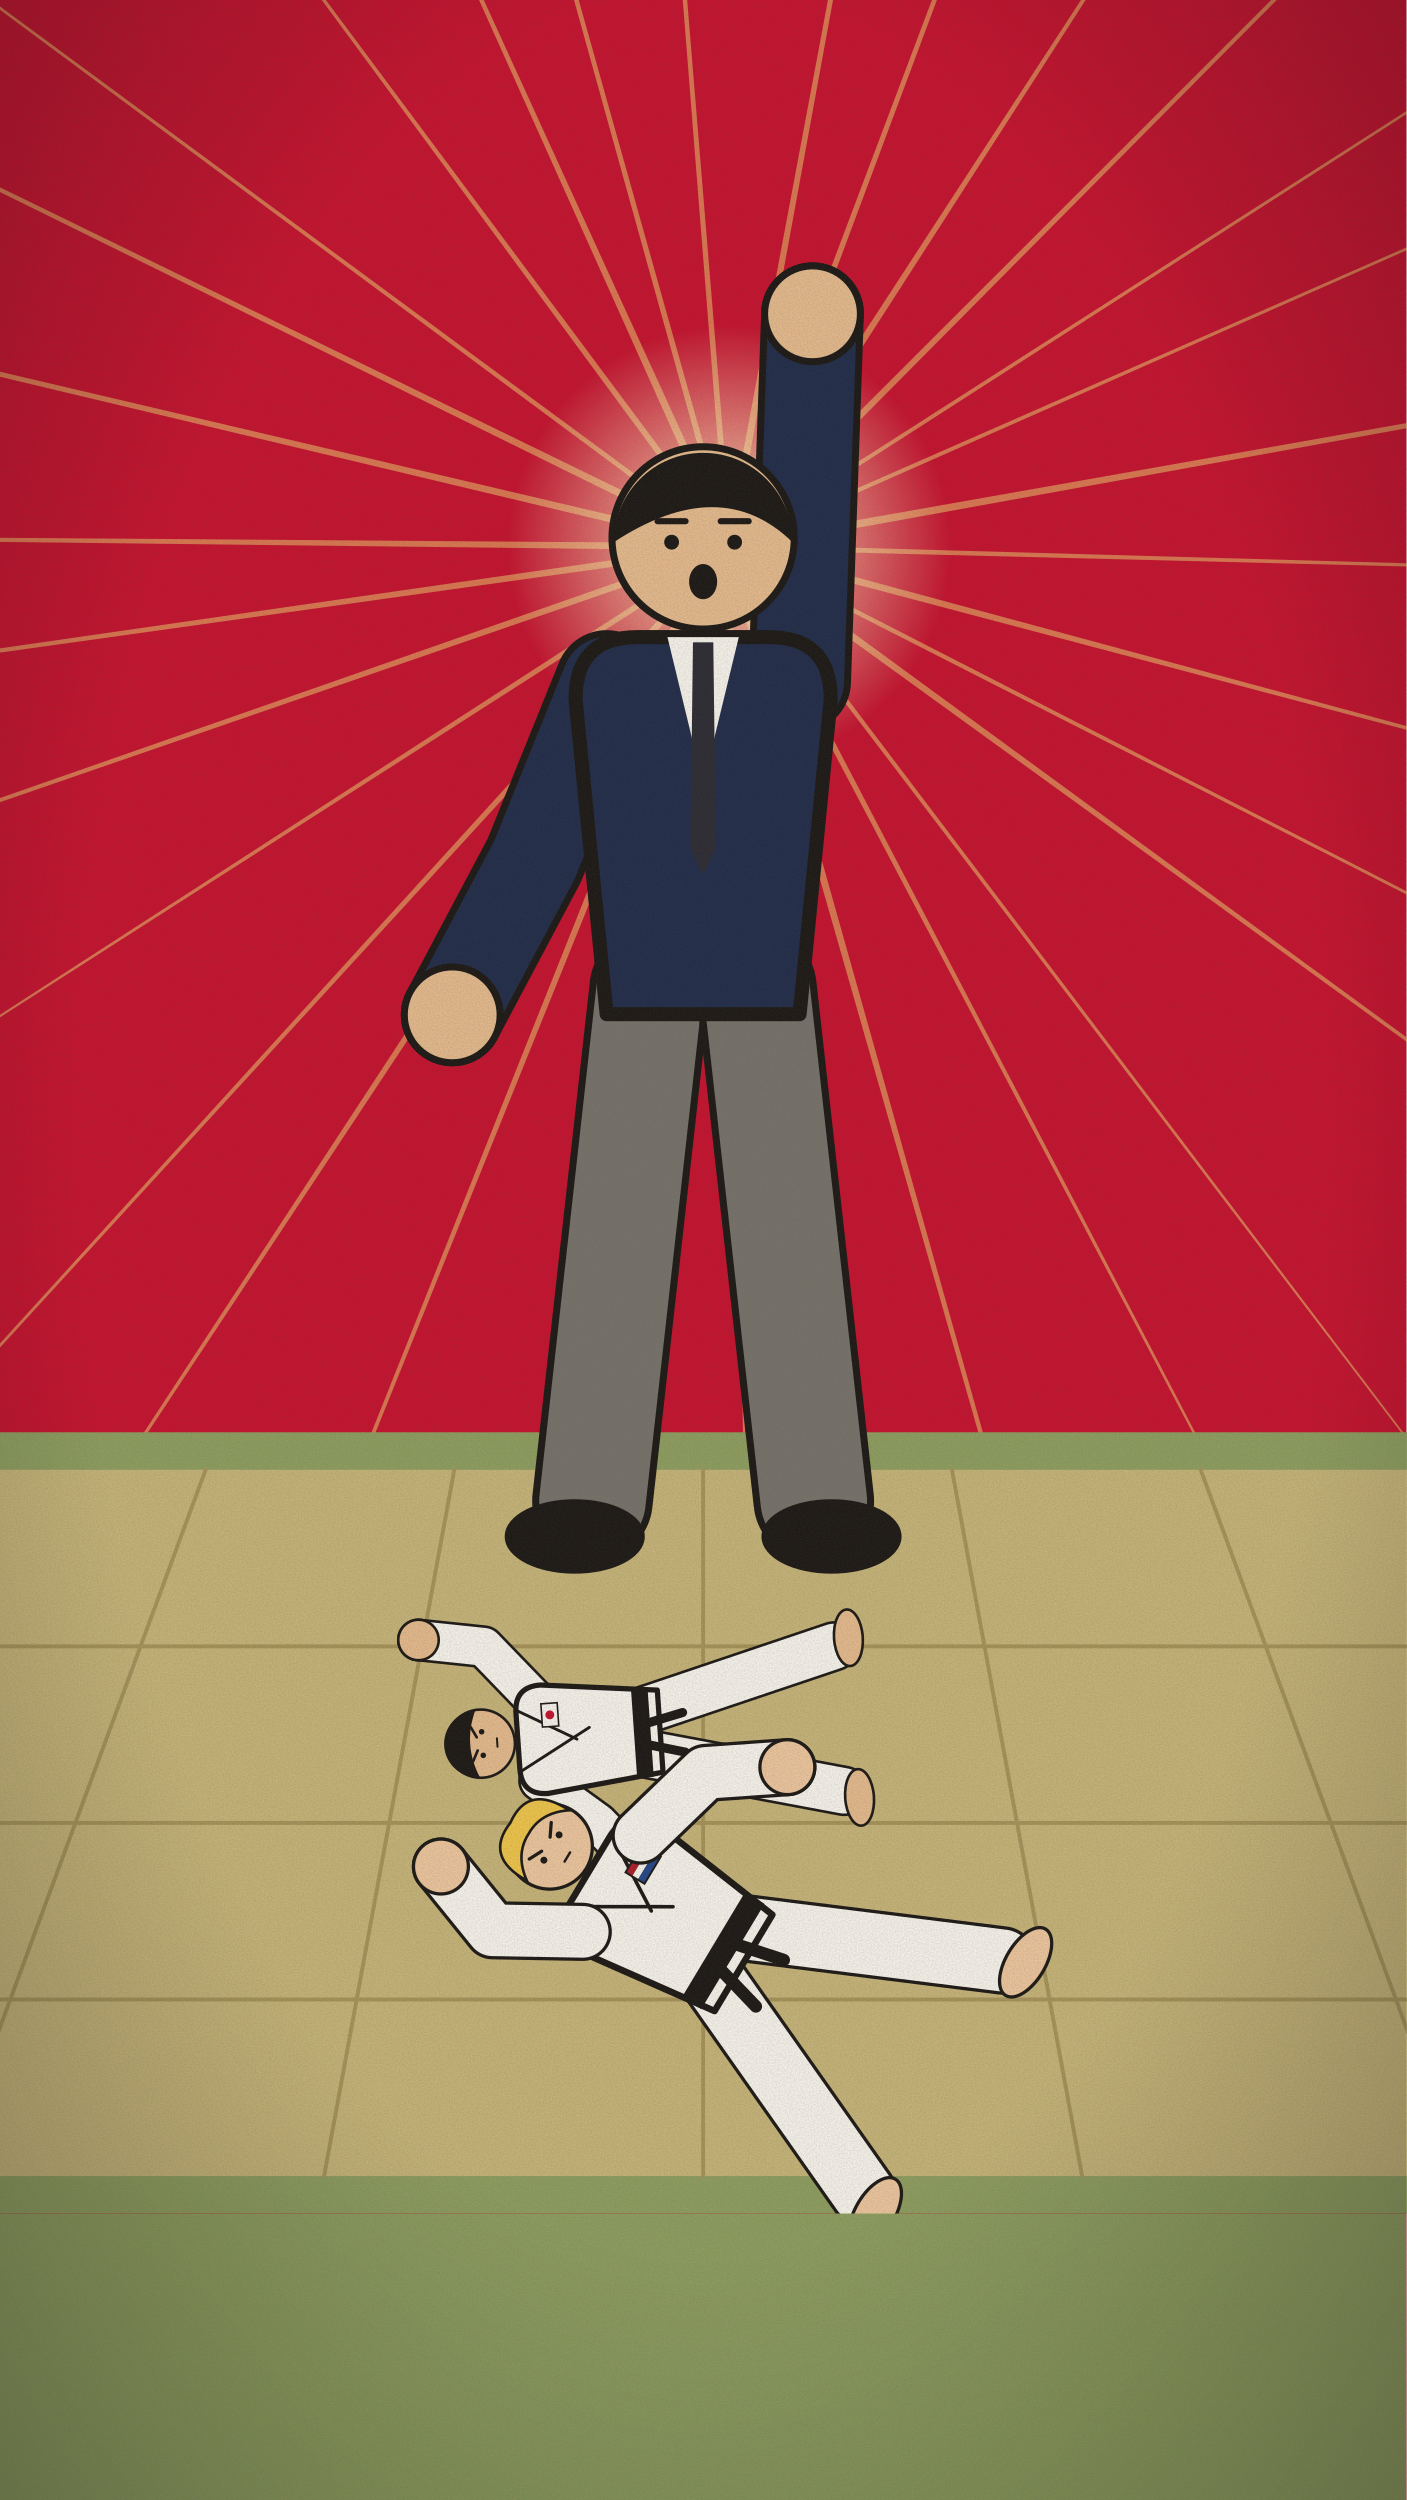
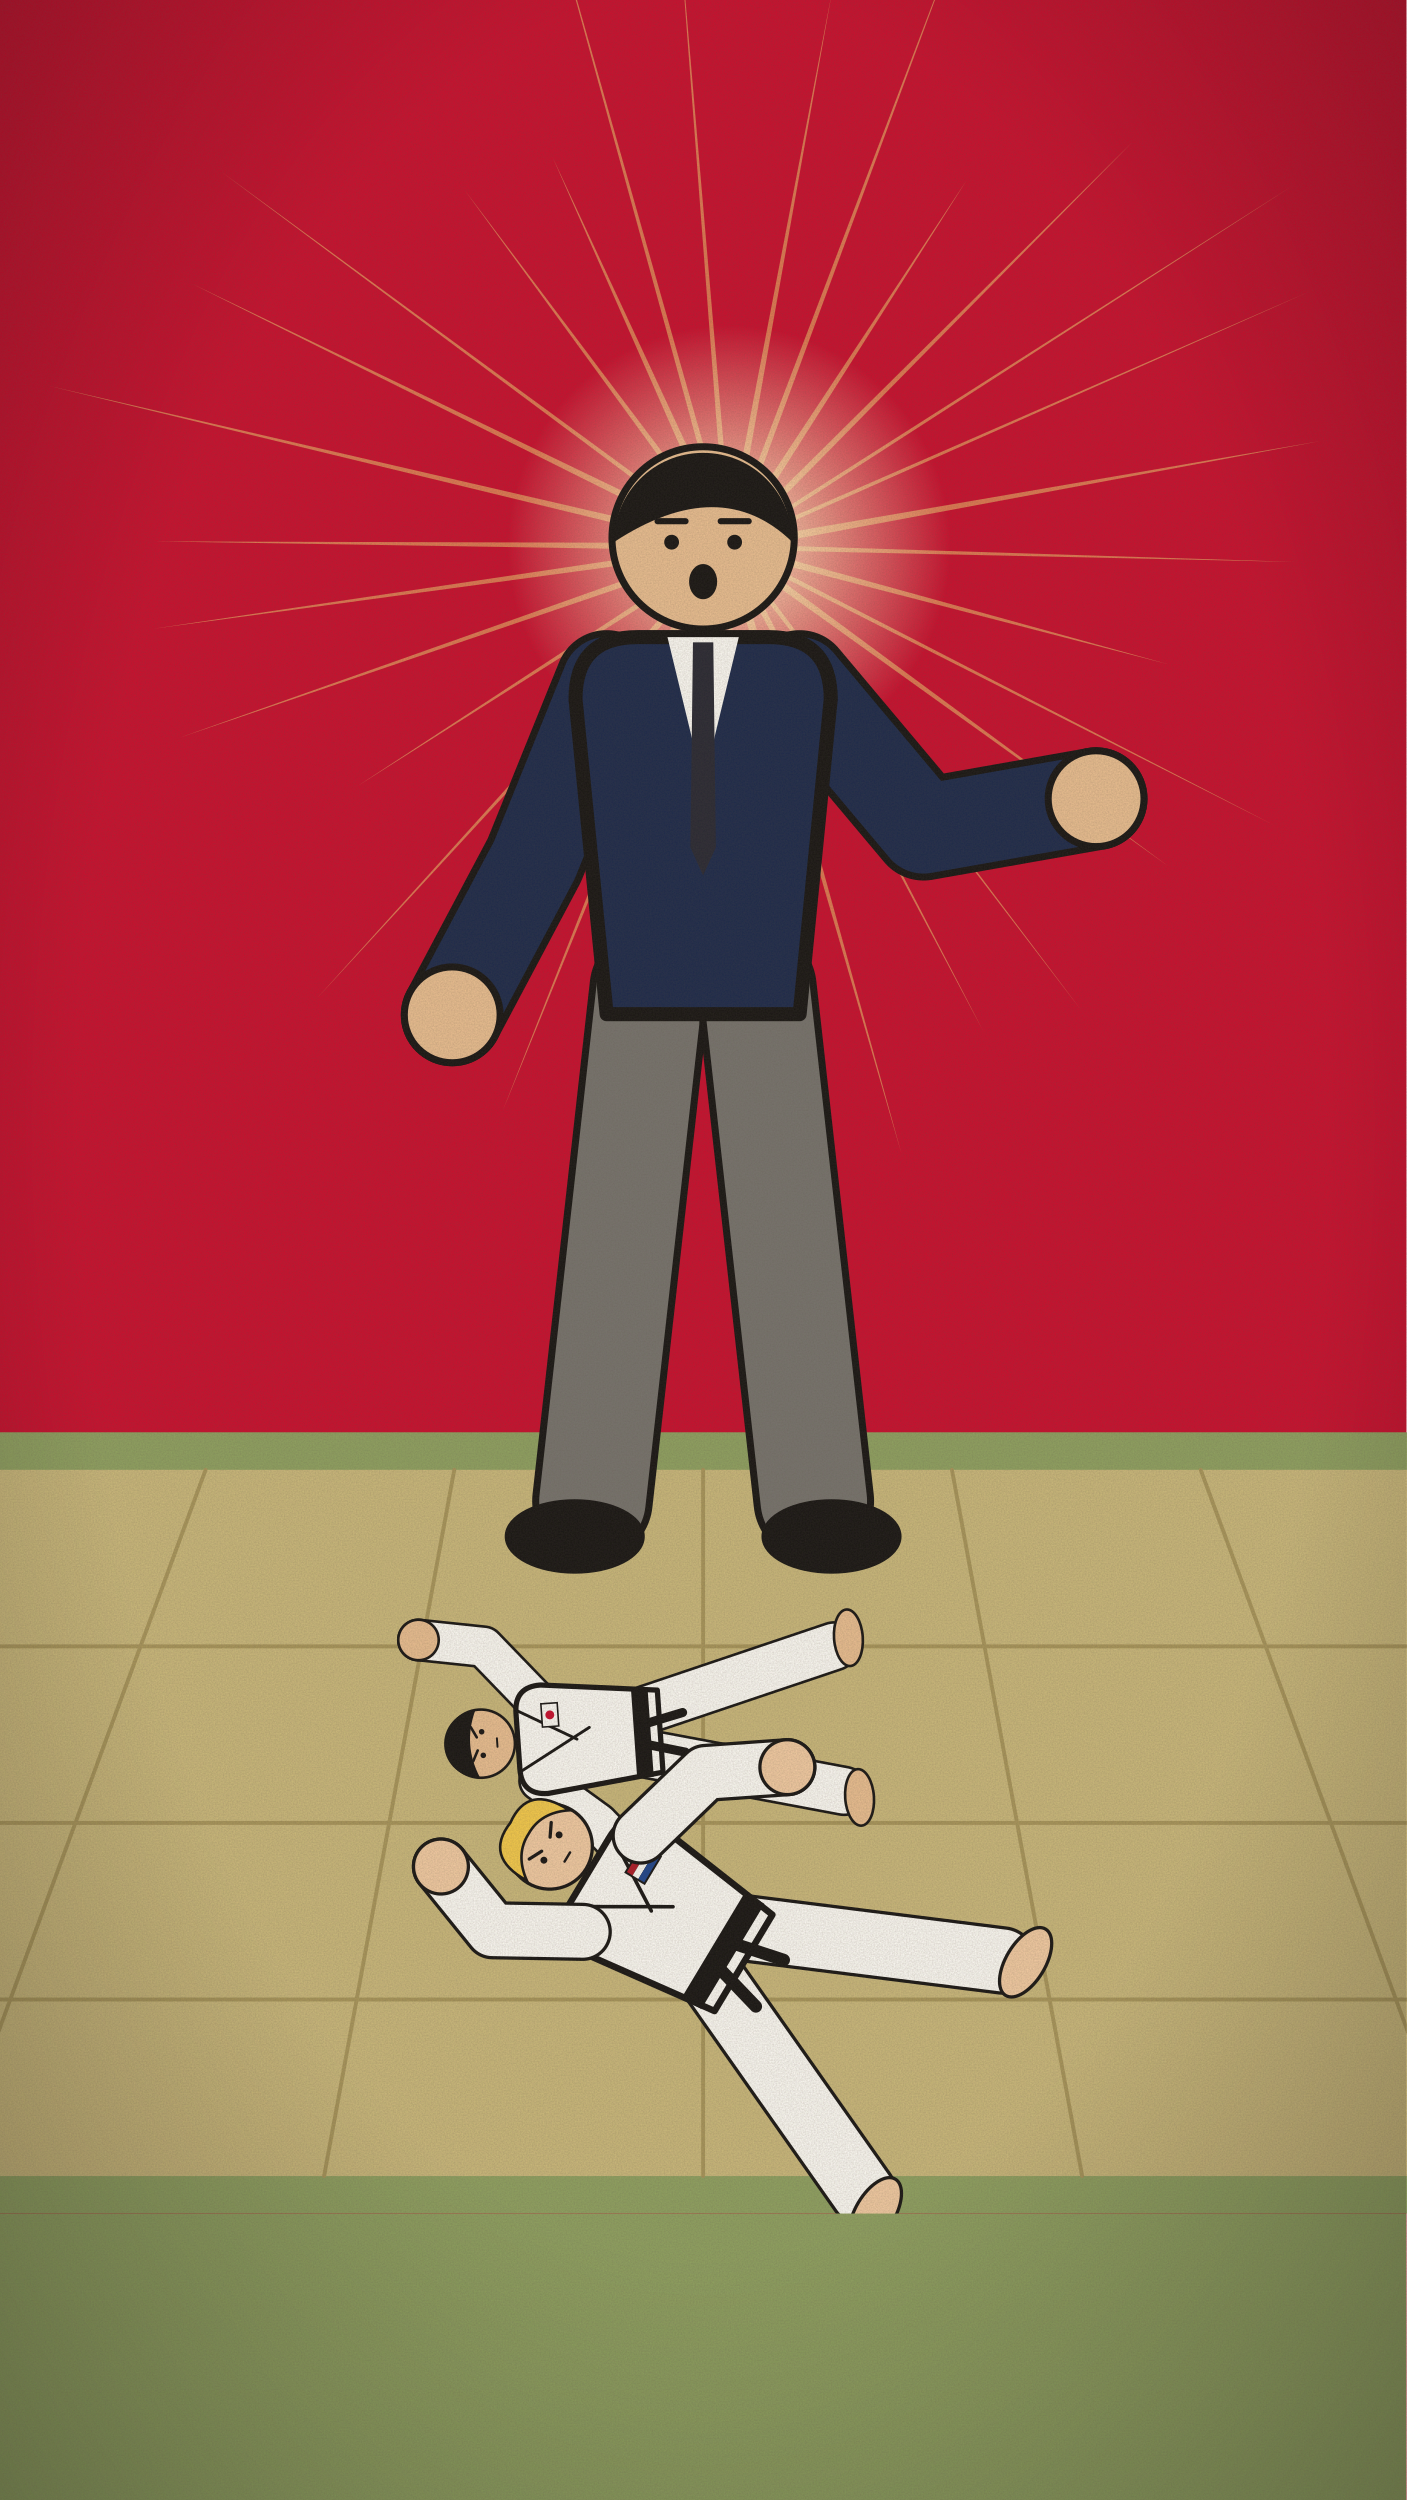
<svg xmlns="http://www.w3.org/2000/svg" viewBox="0 0 1080 1920" width="1080" height="1920">
  <defs>
    <filter id="grain" x="0" y="0" width="100%" height="100%">
      <feTurbulence type="fractalNoise" baseFrequency="0.85" numOctaves="2" seed="7" result="n" />
      <feColorMatrix type="matrix" values="0 0 0 0 0.1  0 0 0 0 0.08  0 0 0 0 0.06  0 0 0 0.22 0" />
    </filter>
    <radialGradient id="vignette" cx="50%" cy="45%" r="75%">
      <stop offset="60%" stop-color="#000" stop-opacity="0" />
      <stop offset="100%" stop-color="#000" stop-opacity="0.28" />
    </radialGradient>
    <radialGradient id="spot" cx="50%" cy="0%" r="100%">
      <stop offset="0%" stop-color="#fff6d8" stop-opacity="0.85" />
      <stop offset="100%" stop-color="#fff6d8" stop-opacity="0" />
    </radialGradient>
    <radialGradient id="glow" cx="50%" cy="50%" r="50%">
      <stop offset="0%" stop-color="#fff3c4" stop-opacity="1" />
      <stop offset="100%" stop-color="#fff3c4" stop-opacity="0" />
    </radialGradient>
  </defs>
  <rect width="1080" height="1920" fill="#c8102e" />
  <rect x="0" y="0" width="1080" height="1920" fill="#c8102e" />
-   <polygon points="590,418.8 1866.1,454.7 589.9,422.8" fill="#f0cd6e" opacity="0.55" />
-   <polygon points="589.6,425 1571.1,690.3 588.1,430.4" fill="#f0cd6e" opacity="0.55" />
-   <polygon points="587.5,432 1814.9,1061 585.8,435.3" fill="#f0cd6e" opacity="0.55" />
-   <polygon points="585.8,435.3 1571.8,1155.9 582.5,439.8" fill="#f0cd6e" opacity="0.55" />
-   <polygon points="579.6,442.7 1371.3,1487.6 576.7,444.9" fill="#f0cd6e" opacity="0.55" />
-   <polygon points="576,445.4 1146.1,1537.1 571.8,447.6" fill="#f0cd6e" opacity="0.55" />
-   <polygon points="571.2,447.8 957.1,1818.6 565.1,449.6" fill="#f0cd6e" opacity="0.55" />
-   <polygon points="562,449.9 584.8,1896.4 559,450" fill="#f0cd6e" opacity="0.55" />
-   <polygon points="558.7,450 450.4,1412.8 554.7,449.5" fill="#f0cd6e" opacity="0.55" />
-   <polygon points="551.6,448.8 38.3,1719.1 546.1,446.6" fill="#f0cd6e" opacity="0.55" />
-   <polygon points="546.3,446.7 -160.3,1513.5 540.9,443.1" fill="#f0cd6e" opacity="0.55" />
-   <polygon points="541.7,443.8 -389.2,1459.6 538,440.4" fill="#f0cd6e" opacity="0.55" />
-   <polygon points="536.1,438.1 -295.9,970.7 533.6,434.2" fill="#f0cd6e" opacity="0.55" />
-   <polygon points="532.6,432.3 -705.9,859.6 530.9,427.3" fill="#f0cd6e" opacity="0.55" />
-   <polygon points="530.8,426.9 -765.4,608.3 530,421.5" fill="#f0cd6e" opacity="0.55" />
-   <polygon points="530.1,422.4 -761.3,407.3 530.1,417" fill="#f0cd6e" opacity="0.55" />
-   <polygon points="530.3,415.9 -1006.9,49.1 531.6,410.3" fill="#f0cd6e" opacity="0.55" />
-   <polygon points="531.9,409.5 -676.1,-185.5 534.5,404.3" fill="#f0cd6e" opacity="0.55" />
-   <polygon points="534.7,403.8 -608.4,-443.2 537.1,400.6" fill="#f0cd6e" opacity="0.55" />
-   <polygon points="540.2,397.5 -48.6,-401 544.2,394.5" fill="#f0cd6e" opacity="0.55" />
-   <polygon points="544.9,394.1 153.3,-477.7 550.5,391.6" fill="#f0cd6e" opacity="0.55" />
-   <polygon points="549.7,391.8 124,-1140.4 554.2,390.6" fill="#f0cd6e" opacity="0.55" />
-   <polygon points="555.3,390.4 440.2,-1061.5 559.9,390" fill="#f0cd6e" opacity="0.55" />
-   <polygon points="562.7,390.1 797.3,-860.7 568.2,391.1" fill="#f0cd6e" opacity="0.55" />
-   <polygon points="568.2,391.1 1109.2,-1043.1 572.8,392.9" fill="#f0cd6e" opacity="0.55" />
-   <polygon points="573.8,393.4 1107.1,-424.9 578.7,396.5" fill="#f0cd6e" opacity="0.55" />
-   <polygon points="579.2,396.9 1488.9,-512.4 583,400.7" fill="#f0cd6e" opacity="0.55" />
-   <polygon points="584.3,402.4 1856.2,-411.1 586.1,405.2" fill="#f0cd6e" opacity="0.55" />
-   <polygon points="586.7,406.4 1894,-167 588.1,409.5" fill="#f0cd6e" opacity="0.55" />
-   <polygon points="588.8,411.7 1922.7,176.1 589.9,417.8" fill="#f0cd6e" opacity="0.55" />
+   <polygon points="590,418.8 995.4,431.6 589.9,422.8" fill="#f0cd6e" opacity="0.55" />
+   <polygon points="589.6,425 897,510.1 588.1,430.4" fill="#f0cd6e" opacity="0.55" />
+   <polygon points="587.5,432 978.3,633.7 585.8,435.3" fill="#f0cd6e" opacity="0.55" />
+   <polygon points="585.8,435.3 897.3,665.3 582.5,439.8" fill="#f0cd6e" opacity="0.55" />
+   <polygon points="579.6,442.7 830.4,775.9 576.7,444.9" fill="#f0cd6e" opacity="0.55" />
+   <polygon points="576,445.4 755.4,792.4 571.8,447.6" fill="#f0cd6e" opacity="0.55" />
+   <polygon points="571.2,447.8 692.4,886.2 565.1,449.6" fill="#f0cd6e" opacity="0.55" />
+   <polygon points="562,449.9 568.3,912.1 559,450" fill="#f0cd6e" opacity="0.55" />
+   <polygon points="558.7,450 523.5,750.9 554.7,449.5" fill="#f0cd6e" opacity="0.55" />
+   <polygon points="551.6,448.8 386.1,853 546.1,446.6" fill="#f0cd6e" opacity="0.55" />
+   <polygon points="546.3,446.7 319.9,784.5 540.9,443.1" fill="#f0cd6e" opacity="0.55" />
+   <polygon points="541.7,443.8 243.6,766.5 538,440.4" fill="#f0cd6e" opacity="0.55" />
+   <polygon points="536.1,438.1 274.7,603.6 533.6,434.2" fill="#f0cd6e" opacity="0.55" />
+   <polygon points="532.6,432.3 138,566.5 530.9,427.3" fill="#f0cd6e" opacity="0.55" />
+   <polygon points="530.8,426.9 118.2,482.8 530,421.5" fill="#f0cd6e" opacity="0.55" />
+   <polygon points="530.1,422.4 119.6,415.8 530.1,417" fill="#f0cd6e" opacity="0.55" />
+   <polygon points="530.3,415.9 37.7,296.4 531.6,410.3" fill="#f0cd6e" opacity="0.55" />
+   <polygon points="531.9,409.5 148,218.2 534.5,404.3" fill="#f0cd6e" opacity="0.55" />
+   <polygon points="534.7,403.8 170.5,132.3 537.1,400.6" fill="#f0cd6e" opacity="0.55" />
+   <polygon points="540.2,397.5 357.1,146.3 544.2,394.5" fill="#f0cd6e" opacity="0.55" />
+   <polygon points="544.9,394.1 424.4,120.8 550.5,391.6" fill="#f0cd6e" opacity="0.55" />
+   <polygon points="549.7,391.8 414.7,-100.1 554.2,390.6" fill="#f0cd6e" opacity="0.55" />
+   <polygon points="555.3,390.4 520.1,-73.8 559.9,390" fill="#f0cd6e" opacity="0.55" />
+   <polygon points="562.7,390.1 639.1,-6.9 568.2,391.1" fill="#f0cd6e" opacity="0.55" />
+   <polygon points="568.2,391.1 743.1,-67.7 572.8,392.9" fill="#f0cd6e" opacity="0.55" />
+   <polygon points="573.8,393.4 742.4,138.4 578.7,396.5" fill="#f0cd6e" opacity="0.55" />
+   <polygon points="579.2,396.9 869.6,109.2 583,400.7" fill="#f0cd6e" opacity="0.55" />
+   <polygon points="584.3,402.4 992.1,143 586.1,405.2" fill="#f0cd6e" opacity="0.55" />
+   <polygon points="586.7,406.4 1004.7,224.3 588.1,409.5" fill="#f0cd6e" opacity="0.55" />
+   <polygon points="588.8,411.7 1014.2,338.7 589.9,417.8" fill="#f0cd6e" opacity="0.55" />
  <circle cx="560" cy="420" r="170" fill="url(#glow)" />
  <polygon points="-110,1100 1190,1100 1490,1700 -410,1700" fill="#8fa060" />
  <polygon points="-33.2,1128.8 1113.2,1128.8 1413.2,1671.2 -333.2,1671.2" fill="#c9b77a" />
  <line x1="-108.2" y1="1264.4" x2="1188.2" y2="1264.4" stroke="#a8955a" stroke-width="3" stroke-linecap="round" />
  <line x1="-183.2" y1="1400" x2="1263.2" y2="1400" stroke="#a8955a" stroke-width="3" stroke-linecap="round" />
  <line x1="-258.2" y1="1535.6" x2="1338.2" y2="1535.6" stroke="#a8955a" stroke-width="3" stroke-linecap="round" />
  <line x1="157.9" y1="1128.8" x2="-42.1" y2="1671.2" stroke="#a8955a" stroke-width="3" stroke-linecap="round" />
  <line x1="348.9" y1="1128.8" x2="248.9" y2="1671.2" stroke="#a8955a" stroke-width="3" stroke-linecap="round" />
  <line x1="540" y1="1128.8" x2="540" y2="1671.2" stroke="#a8955a" stroke-width="3" stroke-linecap="round" />
  <line x1="731.1" y1="1128.8" x2="831.1" y2="1671.2" stroke="#a8955a" stroke-width="3" stroke-linecap="round" />
  <line x1="922.1" y1="1128.8" x2="1122.1" y2="1671.2" stroke="#a8955a" stroke-width="3" stroke-linecap="round" />
  <path d="M 499.1 758.4 L 455 1152.7" fill="none" stroke="#1a1714" stroke-width="92.6" stroke-linecap="round" stroke-linejoin="round" />
  <path d="M 499.1 758.4 L 455 1152.7" fill="none" stroke="#77736c" stroke-width="81.8" stroke-linecap="round" stroke-linejoin="round" />
  <ellipse cx="441.4" cy="1180" rx="51.1" ry="25.9" fill="#1a1714" stroke="#1a1714" stroke-width="5.4" />
  <path d="M 580.9 758.4 L 625 1152.7" fill="none" stroke="#1a1714" stroke-width="92.6" stroke-linecap="round" stroke-linejoin="round" />
  <path d="M 580.9 758.4 L 625 1152.7" fill="none" stroke="#77736c" stroke-width="81.8" stroke-linecap="round" stroke-linejoin="round" />
  <ellipse cx="638.6" cy="1180" rx="51.1" ry="25.9" fill="#1a1714" stroke="#1a1714" stroke-width="5.4" />
  <path d="M 465.9 523.4 L 410.4 660.6 L 347.3 779.4" fill="none" stroke="#1a1714" stroke-width="78.9" stroke-linecap="round" stroke-linejoin="round" />
  <path d="M 465.9 523.4 L 410.4 660.6 L 347.3 779.4" fill="none" stroke="#1f2b4a" stroke-width="68.2" stroke-linecap="round" stroke-linejoin="round" />
  <circle cx="347.3" cy="779.4" r="39.5" fill="#1a1714" />
  <circle cx="347.3" cy="779.4" r="34.1" fill="#e8bd8f" />
-   <path d="M 614.1 523.4 L 619.3 375.5 L 624 241" fill="none" stroke="#1a1714" stroke-width="78.9" stroke-linecap="round" stroke-linejoin="round" />
-   <path d="M 614.1 523.4 L 619.3 375.5 L 624 241" fill="none" stroke="#1f2b4a" stroke-width="68.2" stroke-linecap="round" stroke-linejoin="round" />
-   <circle cx="624" cy="241" r="39.5" fill="#1a1714" />
-   <circle cx="624" cy="241" r="34.1" fill="#e8bd8f" />
+   <path d="M 614.1 523.4 L 709.3 636.8 L 841.8 613.4" fill="none" stroke="#1a1714" stroke-width="78.9" stroke-linecap="round" stroke-linejoin="round" />
+   <path d="M 614.1 523.4 L 709.3 636.8 L 841.8 613.4" fill="none" stroke="#1f2b4a" stroke-width="68.2" stroke-linecap="round" stroke-linejoin="round" />
+   <circle cx="841.8" cy="613.4" r="39.5" fill="#1a1714" />
+   <circle cx="841.8" cy="613.4" r="34.1" fill="#e8bd8f" />
  <path d="M 442 537 Q 442 489.3 489.7 489.3 L 590.3 489.3 Q 638 489.3 638 537 L 614.1 778.9 L 465.9 778.9 Z" fill="#1f2b4a" stroke="#1a1714" stroke-width="10.8" stroke-linejoin="round" />
  <polygon points="512.6,489.3 567.4,489.3 540,602.3" fill="#fbf8f1" />
  <polygon points="532.2,493.3 547.8,493.3 549.8,650.8 540,672.3 530.2,650.8" fill="#2b2a33" />
  <circle cx="540" cy="413.1" r="72.7" fill="#1a1714" />
  <circle cx="540" cy="413.1" r="67.3" fill="#e8bd8f" />
  <path d="M 471.4 416.4 A 68.6 68.6 0 0 1 608.6 416.4 Q 553.5 362.6 471.4 416.4 Z" fill="#1a1714" />
  <circle cx="515.8" cy="416.4" r="5.7" fill="#1a1714" />
  <line x1="505" y1="400.3" x2="526.5" y2="400.3" stroke="#1a1714" stroke-width="4.7" stroke-linecap="round" />
  <circle cx="564.2" cy="416.4" r="5.7" fill="#1a1714" />
  <line x1="553.5" y1="400.3" x2="575" y2="400.3" stroke="#1a1714" stroke-width="4.7" stroke-linecap="round" />
  <ellipse cx="540" cy="446.7" rx="10.8" ry="13.5" fill="#1a1714" />
  <g transform="translate(500 1330) rotate(-4)">
    <g transform="translate(0 0) rotate(0) scale(0.42 0.42)" opacity="1">
      <g transform="translate(0 0) rotate(-90) scale(1 1)" opacity="1">
        <path d="M -41.5 -4 L -132.4 344.4" fill="none" stroke="#1a1714" stroke-width="92.5" stroke-linecap="round" stroke-linejoin="round" />
        <path d="M -41.5 -4 L -132.4 344.4" fill="none" stroke="#fbf8f1" stroke-width="82.9" stroke-linecap="round" stroke-linejoin="round" />
        <ellipse cx="-146.3" cy="372" rx="51.8" ry="26.3" fill="#e8bd8f" stroke="#1a1714" stroke-width="4.8" />
        <path d="M 41.5 -4 L 132.4 344.4" fill="none" stroke="#1a1714" stroke-width="92.5" stroke-linecap="round" stroke-linejoin="round" />
        <path d="M 41.5 -4 L 132.4 344.4" fill="none" stroke="#fbf8f1" stroke-width="82.9" stroke-linecap="round" stroke-linejoin="round" />
        <ellipse cx="146.3" cy="372" rx="51.8" ry="26.3" fill="#e8bd8f" stroke="#1a1714" stroke-width="4.8" />
        <path d="M -75.2 -209.4 L -160 -108.3 L -251.9 -31.2" fill="none" stroke="#1a1714" stroke-width="78.7" stroke-linecap="round" stroke-linejoin="round" />
        <path d="M -75.2 -209.4 L -160 -108.3 L -251.9 -31.2" fill="none" stroke="#fbf8f1" stroke-width="69.1" stroke-linecap="round" stroke-linejoin="round" />
        <circle cx="-251.9" cy="-31.2" r="39.4" fill="#1a1714" />
        <circle cx="-251.9" cy="-31.2" r="34.6" fill="#e8bd8f" />
        <path d="M 75.2 -209.4 L 176.3 -294.3 L 197.1 -412.5" fill="none" stroke="#1a1714" stroke-width="78.7" stroke-linecap="round" stroke-linejoin="round" />
        <path d="M 75.2 -209.4 L 176.3 -294.3 L 197.1 -412.5" fill="none" stroke="#fbf8f1" stroke-width="69.1" stroke-linecap="round" stroke-linejoin="round" />
        <circle cx="197.1" cy="-412.5" r="39.4" fill="#1a1714" />
        <circle cx="197.1" cy="-412.5" r="34.6" fill="#e8bd8f" />
        <path d="M -99.4 -195.6 Q -99.4 -244 -51 -244 L 51 -244 Q 99.4 -244 99.4 -195.6 L 75.2 16.7 L -75.2 16.7 Z" fill="#fbf8f1" stroke="#1a1714" stroke-width="9.6" stroke-linejoin="round" />
        <path d="M -55.6 -242 L 15.9 -112 M 55.6 -242 L -4 -136" stroke="#1a1714" stroke-width="5.3" fill="none" stroke-linecap="round" />
        <rect x="-82.1" y="-31.2" width="164.2" height="30.4" fill="#1a1714" />
        <line x1="-20.7" y1="-16" x2="-41.5" y2="60" stroke="#1a1714" stroke-width="16.6" stroke-linecap="round" />
        <line x1="13.8" y1="-16" x2="31.1" y2="60" stroke="#1a1714" stroke-width="16.6" stroke-linecap="round" />
        <rect x="21" y="-198.9" width="45.5" height="32.8" fill="#1a1714" />
        <rect x="23.8" y="-196" width="39.7" height="27" fill="#fbf8f1" />
        <circle cx="43.7" cy="-182.5" r="8.1" fill="#c8102e" />
        <circle cx="0" cy="-312" r="64.8" fill="#1a1714" />
        <circle cx="0" cy="-312" r="60" fill="#e8bd8f" />
        <path d="M -61.2 -318 A 61.2 61.2 0 0 1 61.2 -318 Q 0 -345 -61.2 -318 Z" fill="#1a1714" />
        <circle cx="-21.6" cy="-309" r="5.1" fill="#1a1714" />
        <line x1="-31.2" y1="-328.2" x2="-12" y2="-318.6" stroke="#1a1714" stroke-width="4.8" stroke-linecap="round" />
        <circle cx="21.6" cy="-309" r="5.1" fill="#1a1714" />
        <line x1="31.2" y1="-328.2" x2="12" y2="-318.6" stroke="#1a1714" stroke-width="4.8" stroke-linecap="round" />
        <line x1="-7.8" y1="-282" x2="7.8" y2="-282" stroke="#1a1714" stroke-width="3.6" stroke-linecap="round" />
      </g>
      <g transform="translate(120 420) rotate(-55) scale(1 1)" opacity="1">
        <path d="M -56.6 -5 L -247.8 427.2" fill="none" stroke="#1a1714" stroke-width="125.3" stroke-linecap="round" stroke-linejoin="round" />
        <path d="M -56.6 -5 L -247.8 427.2" fill="none" stroke="#fbf8f1" stroke-width="113.3" stroke-linecap="round" stroke-linejoin="round" />
        <ellipse cx="-266.7" cy="465" rx="70.8" ry="35.9" fill="#f0c9a0" stroke="#1a1714" stroke-width="6" />
        <path d="M 56.6 -5 L 247.8 427.2" fill="none" stroke="#1a1714" stroke-width="125.3" stroke-linecap="round" stroke-linejoin="round" />
        <path d="M 56.6 -5 L 247.8 427.2" fill="none" stroke="#fbf8f1" stroke-width="113.3" stroke-linecap="round" stroke-linejoin="round" />
        <ellipse cx="266.7" cy="465" rx="70.8" ry="35.9" fill="#f0c9a0" stroke="#1a1714" stroke-width="6" />
        <path d="M -135.7 -238.9 Q -135.7 -305 -69.6 -305 L 69.6 -305 Q 135.7 -305 135.7 -238.9 L 102.7 23.3 L -102.7 23.3 Z" fill="#fbf8f1" stroke="#1a1714" stroke-width="12" stroke-linejoin="round" />
        <path d="M -76 -303 L 21.7 -140 M 76 -303 L -5.4 -170" stroke="#1a1714" stroke-width="6.6" fill="none" stroke-linecap="round" />
        <rect x="-112.1" y="-40.8" width="224.2" height="41.5" fill="#1a1714" />
        <line x1="-28.3" y1="-20" x2="-56.6" y2="83.8" stroke="#1a1714" stroke-width="22.7" stroke-linecap="round" />
        <line x1="18.9" y1="-20" x2="42.5" y2="83.8" stroke="#1a1714" stroke-width="22.7" stroke-linecap="round" />
        <rect x="29" y="-248.6" width="61.5" height="44.1" fill="#1a1714" />
        <rect x="32.6" y="-245" width="54.3" height="12.3" fill="#ae1c28" />
        <rect x="32.6" y="-232.7" width="54.3" height="12.3" fill="#fbf8f1" />
        <rect x="32.6" y="-220.4" width="54.3" height="12.3" fill="#21468b" />
        <path d="M -102.7 -257.8 L -185.2 -400.7 L -133.9 -541.6" fill="none" stroke="#1a1714" stroke-width="106.4" stroke-linecap="round" stroke-linejoin="round" />
        <path d="M -102.7 -257.8 L -185.2 -400.7 L -133.9 -541.6" fill="none" stroke="#fbf8f1" stroke-width="94.4" stroke-linecap="round" stroke-linejoin="round" />
        <circle cx="-133.9" cy="-541.6" r="53.2" fill="#1a1714" />
        <circle cx="-133.9" cy="-541.6" r="47.2" fill="#f0c9a0" />
        <path d="M 102.7 -257.8 L 262 -215.1 L 348.1 -92.2" fill="none" stroke="#1a1714" stroke-width="106.4" stroke-linecap="round" stroke-linejoin="round" />
        <path d="M 102.7 -257.8 L 262 -215.1 L 348.1 -92.2" fill="none" stroke="#fbf8f1" stroke-width="94.4" stroke-linecap="round" stroke-linejoin="round" />
        <circle cx="348.1" cy="-92.2" r="53.2" fill="#1a1714" />
        <circle cx="348.1" cy="-92.2" r="47.2" fill="#f0c9a0" />
        <circle cx="0" cy="-390" r="81" fill="#1a1714" />
        <circle cx="0" cy="-390" r="75" fill="#f0c9a0" />
        <path d="M -75 -393.7 Q -78.7 -483.7 0 -474 Q 78.8 -483.7 75 -393.7 Q 45 -436.5 0 -435 Q -45 -436.5 -75 -393.7 Z" fill="#f2c84b" stroke="#1a1714" stroke-width="4.8" />
        <circle cx="-27" cy="-386.2" r="6.4" fill="#1a1714" />
        <line x1="-39" y1="-410.2" x2="-15" y2="-398.2" stroke="#1a1714" stroke-width="6" stroke-linecap="round" />
        <circle cx="27" cy="-386.2" r="6.4" fill="#1a1714" />
        <line x1="39" y1="-410.2" x2="15" y2="-398.2" stroke="#1a1714" stroke-width="6" stroke-linecap="round" />
        <line x1="-9.7" y1="-352.5" x2="9.8" y2="-352.5" stroke="#1a1714" stroke-width="4.5" stroke-linecap="round" />
      </g>
    </g>
  </g>
  <rect x="0" y="1700" width="1080" height="1920" fill="#8fa060" />
  <rect width="1080" height="1920" fill="url(#vignette)" />
  <rect width="1080" height="1920" filter="url(#grain)" />
</svg>
